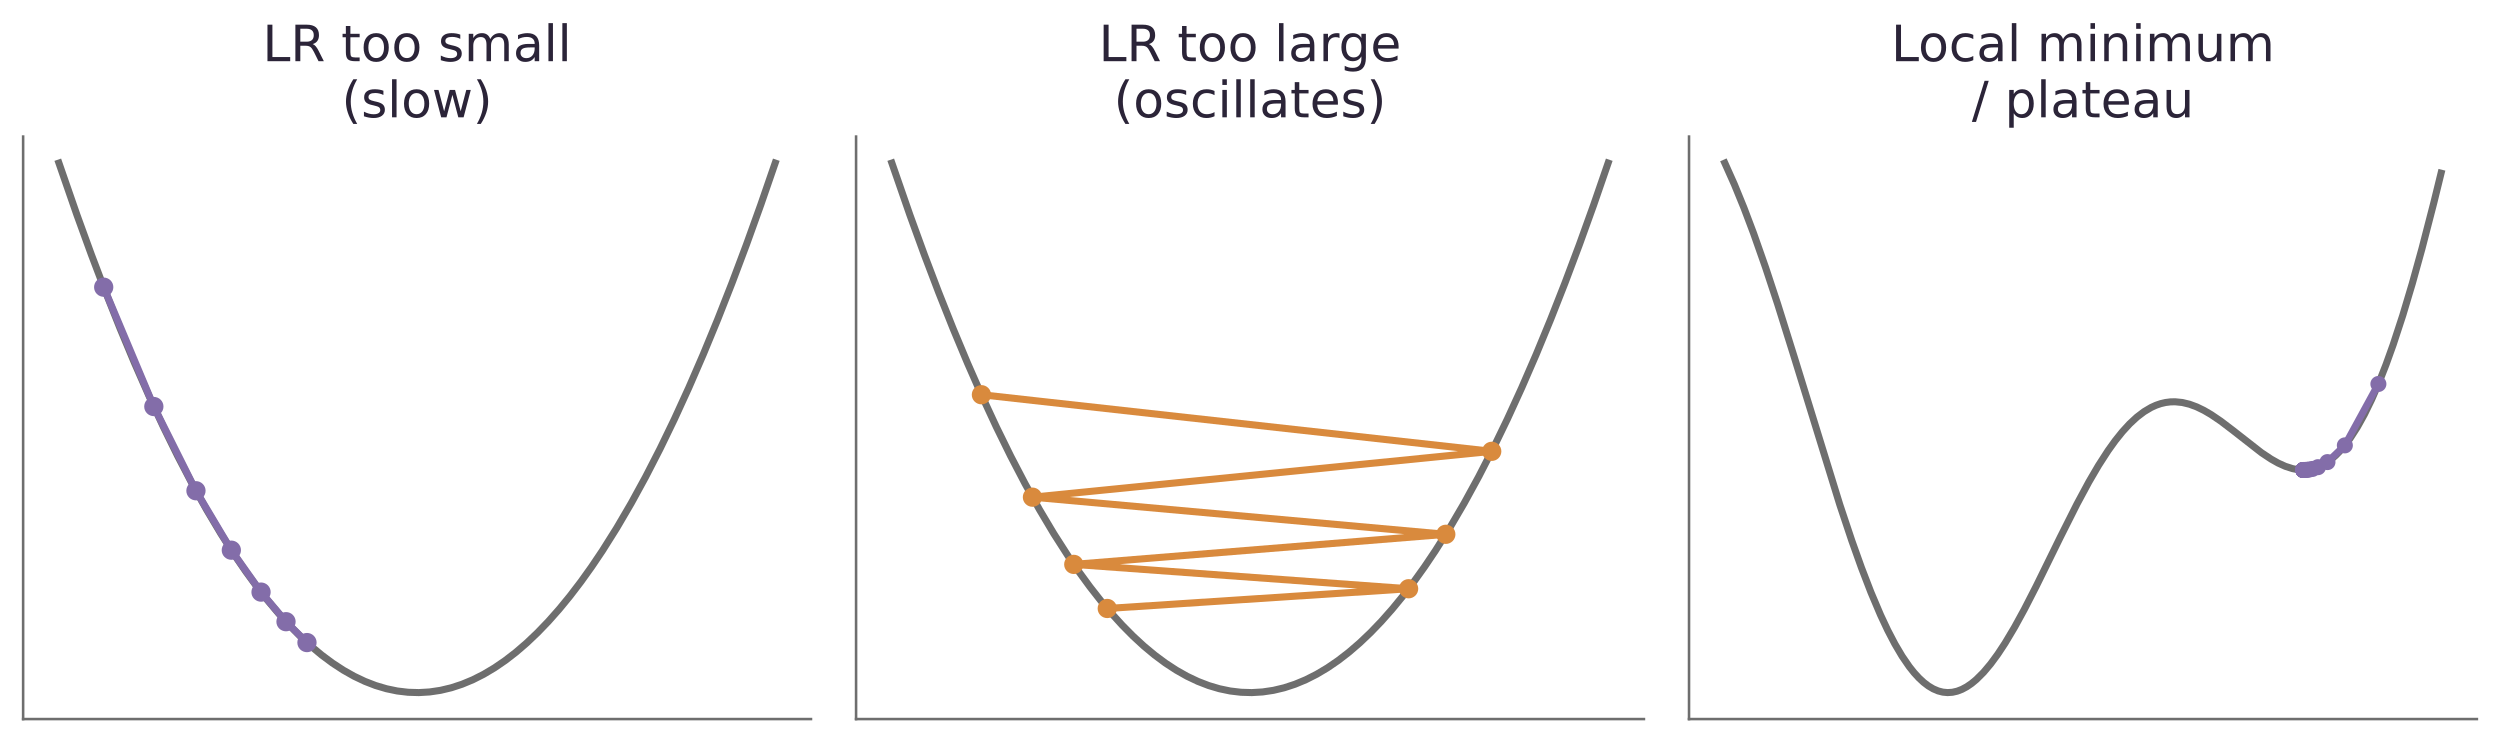
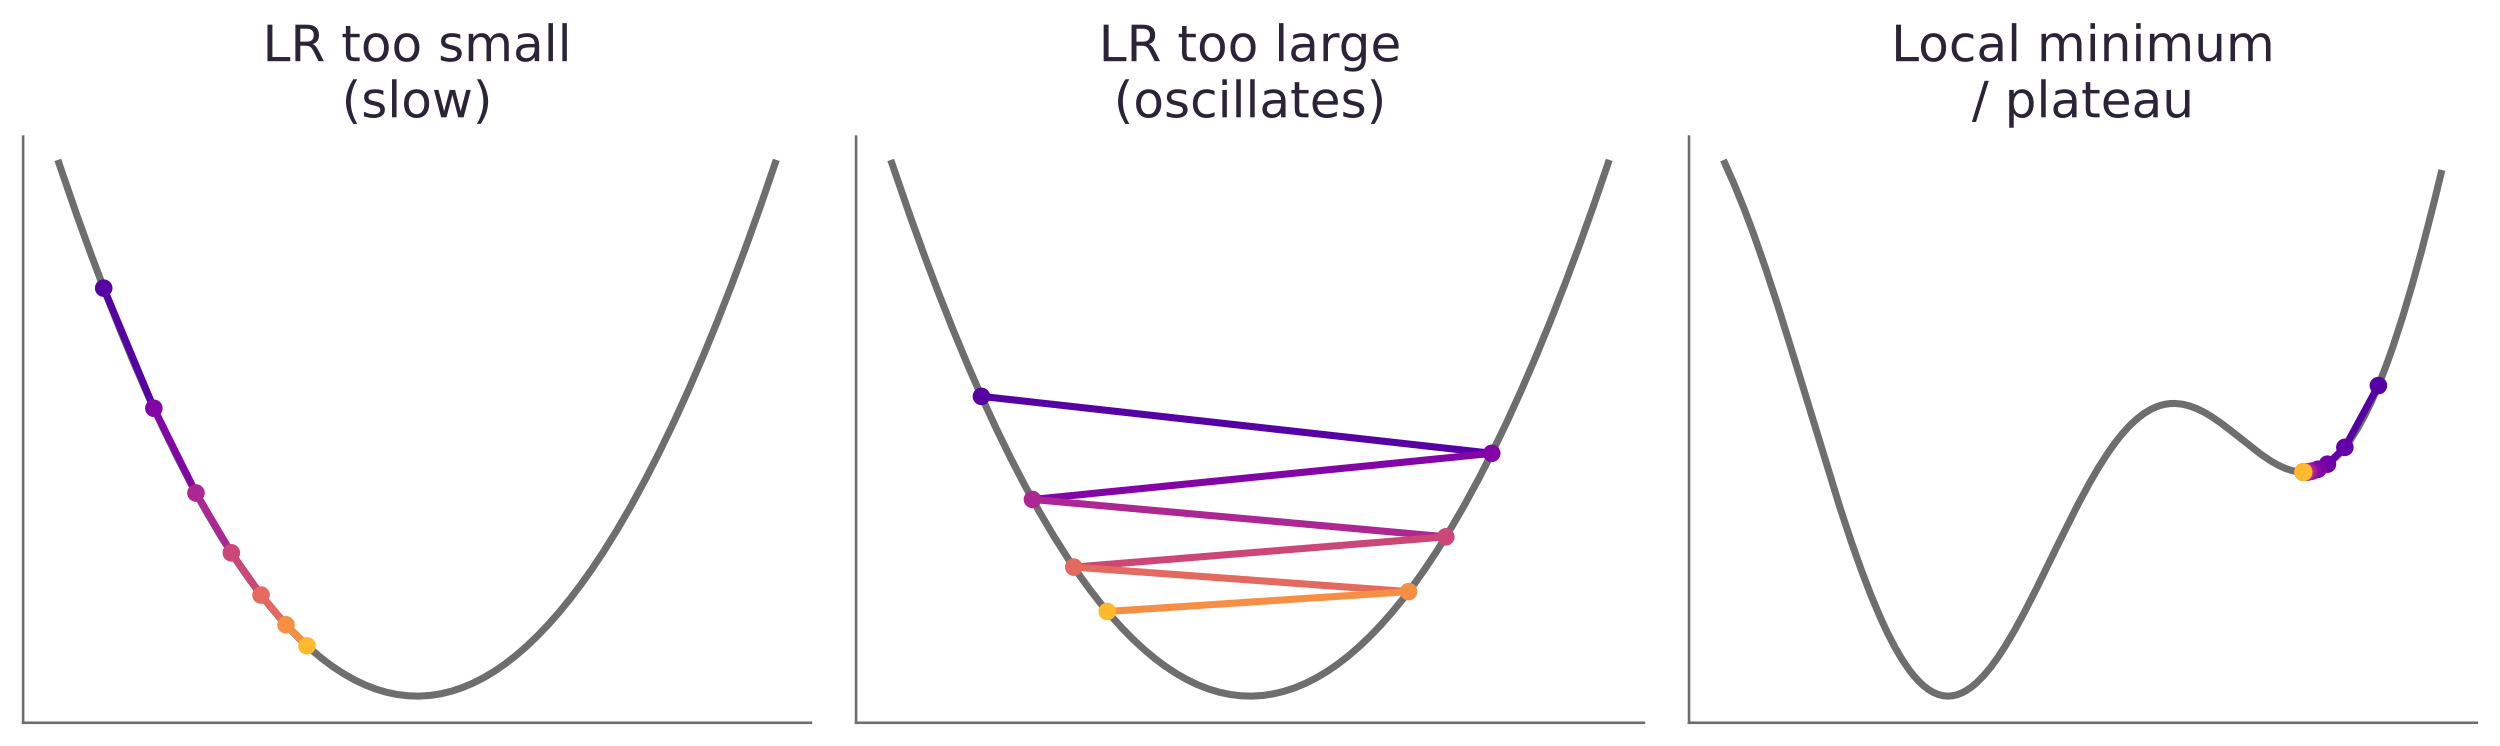
- <svg xmlns="http://www.w3.org/2000/svg" xmlns:xlink="http://www.w3.org/1999/xlink" width="778.32pt" height="231.066pt" viewBox="0 0 778.32 231.066" version="1.1">
+ <svg xmlns="http://www.w3.org/2000/svg" xmlns:xlink="http://www.w3.org/1999/xlink" width="778.32pt" height="232.218pt" viewBox="0 0 778.32 232.218" version="1.1">
  <defs>
    <style type="text/css">*{stroke-linejoin: round; stroke-linecap: butt}</style>
  </defs>
  <g id="figure_1">
    <g id="patch_1">
-       <path d="M 0 231.066  L 778.32 231.066  L 778.32 0  L 0 0  L 0 231.066  z " style="fill: none" />
+       <path d="M 0 232.218  L 778.32 232.218  L 778.32 0  L 0 0  L 0 232.218  z " style="fill: none" />
    </g>
    <g id="axes_1">
      <g id="patch_2">
-         <path d="M 7.2 223.866  L 252.48 223.866  L 252.48 42.522  L 7.2 42.522  L 7.2 223.866  z " style="fill: none" />
+         <path d="M 7.2 225.018  L 252.48 225.018  L 252.48 42.522  L 7.2 42.522  L 7.2 225.018  z " style="fill: none" />
      </g>
      <g id="matplotlib.axis_1" />
      <g id="matplotlib.axis_2" />
      <g id="line2d_1">
-         <path d="M 18.349 50.765  L 23.952 66.918  L 28.434 79.241  L 32.916 91.03  L 37.398 102.287  L 41.88 113.012  L 46.362 123.203  L 50.844 132.861  L 55.326 141.987  L 59.808 150.579  L 64.29 158.639  L 68.772 166.166  L 73.254 173.16  L 76.616 178.056  L 79.977 182.652  L 83.339 186.948  L 86.7 190.944  L 90.062 194.641  L 93.423 198.038  L 96.785 201.136  L 100.146 203.933  L 103.508 206.431  L 106.87 208.629  L 110.231 210.528  L 113.593 212.126  L 116.954 213.425  L 120.316 214.424  L 123.677 215.124  L 127.039 215.523  L 130.4 215.623  L 133.762 215.423  L 137.123 214.924  L 140.485 214.125  L 143.846 213.025  L 147.208 211.627  L 150.569 209.928  L 153.931 207.93  L 157.293 205.632  L 160.654 203.034  L 164.016 200.137  L 167.377 196.939  L 170.739 193.442  L 174.1 189.646  L 177.462 185.549  L 180.823 181.153  L 184.185 176.457  L 187.546 171.461  L 192.028 164.334  L 196.51 156.674  L 200.992 148.481  L 205.475 139.755  L 209.957 130.496  L 214.439 120.705  L 218.921 110.38  L 223.403 99.523  L 227.885 88.133  L 232.367 76.21  L 236.849 63.754  L 241.331 50.765  L 241.331 50.765  " clip-path="url(#p078e134009)" style="fill: none; stroke: #6e6e6e; stroke-width: 2.2; stroke-linecap: square" />
+         <path d="M 18.349 50.817  L 23.952 67.073  L 28.434 79.474  L 32.916 91.339  L 37.398 102.667  L 41.88 113.459  L 46.362 123.715  L 50.844 133.435  L 55.326 142.618  L 59.808 151.266  L 64.29 159.377  L 68.772 166.951  L 73.254 173.99  L 76.616 178.917  L 79.977 183.542  L 83.339 187.865  L 86.7 191.887  L 90.062 195.608  L 93.423 199.026  L 96.785 202.143  L 100.146 204.959  L 103.508 207.472  L 106.87 209.684  L 110.231 211.595  L 113.593 213.204  L 116.954 214.511  L 120.316 215.516  L 123.677 216.22  L 127.039 216.622  L 130.4 216.723  L 133.762 216.522  L 137.123 216.019  L 140.485 215.215  L 143.846 214.109  L 147.208 212.701  L 150.569 210.992  L 153.931 208.981  L 157.293 206.668  L 160.654 204.054  L 164.016 201.138  L 167.377 197.92  L 170.739 194.401  L 174.1 190.58  L 177.462 186.458  L 180.823 182.034  L 184.185 177.308  L 187.546 172.28  L 192.028 165.108  L 196.51 157.399  L 200.992 149.154  L 205.475 140.373  L 209.957 131.055  L 214.439 121.202  L 218.921 110.812  L 223.403 99.885  L 227.885 88.423  L 232.367 76.424  L 236.849 63.889  L 241.331 50.817  L 241.331 50.817  " clip-path="url(#p8eb2f75fc3)" style="fill: none; stroke: #6e6e6e; stroke-width: 2.2; stroke-linecap: square" />
      </g>
      <g id="line2d_2">
-         <path d="M 32.285 89.405  L 47.894 126.565  L 61.006 152.785  L 72.019 171.286  L 81.27 184.34  L 89.042 193.551  L 95.569 200.05  " clip-path="url(#p078e134009)" style="fill: none; stroke: #836da9; stroke-width: 2.2; stroke-linecap: square" />
+         <path d="M 32.285 89.702  L 47.894 127.099  " clip-path="url(#p8eb2f75fc3)" style="fill: none; stroke: #5601a4; stroke-width: 2.2; stroke-linecap: square" />
+       </g>
+       <g id="line2d_3">
+         <path d="M 47.894 127.099  L 61.006 153.485  " clip-path="url(#p8eb2f75fc3)" style="fill: none; stroke: #8405a7; stroke-width: 2.2; stroke-linecap: square" />
+       </g>
+       <g id="line2d_4">
+         <path d="M 61.006 153.485  L 72.019 172.104  " clip-path="url(#p8eb2f75fc3)" style="fill: none; stroke: #ac2694; stroke-width: 2.2; stroke-linecap: square" />
+       </g>
+       <g id="line2d_5">
+         <path d="M 72.019 172.104  L 81.27 185.241  " clip-path="url(#p8eb2f75fc3)" style="fill: none; stroke: #cc4778; stroke-width: 2.2; stroke-linecap: square" />
+       </g>
+       <g id="line2d_6">
+         <path d="M 81.27 185.241  L 89.042 194.51  " clip-path="url(#p8eb2f75fc3)" style="fill: none; stroke: #e4695e; stroke-width: 2.2; stroke-linecap: square" />
+       </g>
+       <g id="line2d_7">
+         <path d="M 89.042 194.51  L 95.569 201.051  " clip-path="url(#p8eb2f75fc3)" style="fill: none; stroke: #f68f44; stroke-width: 2.2; stroke-linecap: square" />
+       </g>
+       <g id="patch_3">
+         <path d="M 7.2 225.018  L 7.2 42.522  " style="fill: none; stroke: #6e6e6e; stroke-width: 0.8; stroke-linejoin: miter; stroke-linecap: square" />
+       </g>
+       <g id="patch_4">
+         <path d="M 7.2 225.018  L 252.48 225.018  " style="fill: none; stroke: #6e6e6e; stroke-width: 0.8; stroke-linejoin: miter; stroke-linecap: square" />
+       </g>
+       <g id="PathCollection_1">
        <defs>
-           <path id="mf700eda251" d="M 0 2.5  C 0.663 2.5 1.299 2.237 1.768 1.768  C 2.237 1.299 2.5 0.663 2.5 0  C 2.5 -0.663 2.237 -1.299 1.768 -1.768  C 1.299 -2.237 0.663 -2.5 0 -2.5  C -0.663 -2.5 -1.299 -2.237 -1.768 -1.768  C -2.237 -1.299 -2.5 -0.663 -2.5 0  C -2.5 0.663 -2.237 1.299 -1.768 1.768  C -1.299 2.237 -0.663 2.5 0 2.5  z " style="stroke: #836da9" />
+           <path id="C0_0_be8d537135" d="M 0 2.739  C 0.726 2.739 1.423 2.45 1.936 1.936  C 2.45 1.423 2.739 0.726 2.739 -0  C 2.739 -0.726 2.45 -1.423 1.936 -1.936  C 1.423 -2.45 0.726 -2.739 0 -2.739  C -0.726 -2.739 -1.423 -2.45 -1.936 -1.936  C -2.45 -1.423 -2.739 -0.726 -2.739 0  C -2.739 0.726 -2.45 1.423 -1.936 1.936  C -1.423 2.45 -0.726 2.739 0 2.739  z " />
        </defs>
-         <g clip-path="url(#p078e134009)">
-           <use xlink:href="#mf700eda251" x="32.285" y="89.405" style="fill: #836da9; stroke: #836da9" />
-           <use xlink:href="#mf700eda251" x="47.894" y="126.565" style="fill: #836da9; stroke: #836da9" />
-           <use xlink:href="#mf700eda251" x="61.006" y="152.785" style="fill: #836da9; stroke: #836da9" />
-           <use xlink:href="#mf700eda251" x="72.019" y="171.286" style="fill: #836da9; stroke: #836da9" />
-           <use xlink:href="#mf700eda251" x="81.27" y="184.34" style="fill: #836da9; stroke: #836da9" />
-           <use xlink:href="#mf700eda251" x="89.042" y="193.551" style="fill: #836da9; stroke: #836da9" />
-           <use xlink:href="#mf700eda251" x="95.569" y="200.05" style="fill: #836da9; stroke: #836da9" />
-         </g>
-       </g>
-       <g id="patch_3">
-         <path d="M 7.2 223.866  L 7.2 42.522  " style="fill: none; stroke: #6e6e6e; stroke-width: 0.8; stroke-linejoin: miter; stroke-linecap: square" />
-       </g>
-       <g id="patch_4">
-         <path d="M 7.2 223.866  L 252.48 223.866  " style="fill: none; stroke: #6e6e6e; stroke-width: 0.8; stroke-linejoin: miter; stroke-linecap: square" />
+         <g clip-path="url(#p8eb2f75fc3)">
+           <use xlink:href="#C0_0_be8d537135" x="32.285" y="89.702" style="fill: #5601a4" />
+         </g>
+         <g clip-path="url(#p8eb2f75fc3)">
+           <use xlink:href="#C0_0_be8d537135" x="47.894" y="127.099" style="fill: #8405a7" />
+         </g>
+         <g clip-path="url(#p8eb2f75fc3)">
+           <use xlink:href="#C0_0_be8d537135" x="61.006" y="153.485" style="fill: #ac2694" />
+         </g>
+         <g clip-path="url(#p8eb2f75fc3)">
+           <use xlink:href="#C0_0_be8d537135" x="72.019" y="172.104" style="fill: #cc4778" />
+         </g>
+         <g clip-path="url(#p8eb2f75fc3)">
+           <use xlink:href="#C0_0_be8d537135" x="81.27" y="185.241" style="fill: #e4695e" />
+         </g>
+         <g clip-path="url(#p8eb2f75fc3)">
+           <use xlink:href="#C0_0_be8d537135" x="89.042" y="194.51" style="fill: #f68f44" />
+         </g>
+         <g clip-path="url(#p8eb2f75fc3)">
+           <use xlink:href="#C0_0_be8d537135" x="95.569" y="201.051" style="fill: #feba2c" />
+         </g>
      </g>
      <g id="text_1">
        <g style="fill: #2b2438" transform="translate(81.73838 19.05356) scale(0.156 -0.156)">
          <defs>
            <path id="DejaVuSans-4c" d="M 628 4666  L 1259 4666  L 1259 531  L 3531 531  L 3531 0  L 628 0  L 628 4666  z " transform="scale(0.015625)" />
            <path id="DejaVuSans-52" d="M 2841 2188  Q 3044 2119 3236 1894  Q 3428 1669 3622 1275  L 4263 0  L 3584 0  L 2988 1197  Q 2756 1666 2539 1819  Q 2322 1972 1947 1972  L 1259 1972  L 1259 0  L 628 0  L 628 4666  L 2053 4666  Q 2853 4666 3247 4331  Q 3641 3997 3641 3322  Q 3641 2881 3436 2590  Q 3231 2300 2841 2188  z M 1259 4147  L 1259 2491  L 2053 2491  Q 2509 2491 2742 2702  Q 2975 2913 2975 3322  Q 2975 3731 2742 3939  Q 2509 4147 2053 4147  L 1259 4147  z " transform="scale(0.015625)" />
            <path id="DejaVuSans-20" transform="scale(0.015625)" />
            <path id="DejaVuSans-74" d="M 1172 4494  L 1172 3500  L 2356 3500  L 2356 3053  L 1172 3053  L 1172 1153  Q 1172 725 1289 603  Q 1406 481 1766 481  L 2356 481  L 2356 0  L 1766 0  Q 1100 0 847 248  Q 594 497 594 1153  L 594 3053  L 172 3053  L 172 3500  L 594 3500  L 594 4494  L 1172 4494  z " transform="scale(0.015625)" />
            <path id="DejaVuSans-6f" d="M 1959 3097  Q 1497 3097 1228 2736  Q 959 2375 959 1747  Q 959 1119 1226 758  Q 1494 397 1959 397  Q 2419 397 2687 759  Q 2956 1122 2956 1747  Q 2956 2369 2687 2733  Q 2419 3097 1959 3097  z M 1959 3584  Q 2709 3584 3137 3096  Q 3566 2609 3566 1747  Q 3566 888 3137 398  Q 2709 -91 1959 -91  Q 1206 -91 779 398  Q 353 888 353 1747  Q 353 2609 779 3096  Q 1206 3584 1959 3584  z " transform="scale(0.015625)" />
            <path id="DejaVuSans-73" d="M 2834 3397  L 2834 2853  Q 2591 2978 2328 3040  Q 2066 3103 1784 3103  Q 1356 3103 1142 2972  Q 928 2841 928 2578  Q 928 2378 1081 2264  Q 1234 2150 1697 2047  L 1894 2003  Q 2506 1872 2764 1633  Q 3022 1394 3022 966  Q 3022 478 2636 193  Q 2250 -91 1575 -91  Q 1294 -91 989 -36  Q 684 19 347 128  L 347 722  Q 666 556 975 473  Q 1284 391 1588 391  Q 1994 391 2212 530  Q 2431 669 2431 922  Q 2431 1156 2273 1281  Q 2116 1406 1581 1522  L 1381 1569  Q 847 1681 609 1914  Q 372 2147 372 2553  Q 372 3047 722 3315  Q 1072 3584 1716 3584  Q 2034 3584 2315 3537  Q 2597 3491 2834 3397  z " transform="scale(0.015625)" />
            <path id="DejaVuSans-6d" d="M 3328 2828  Q 3544 3216 3844 3400  Q 4144 3584 4550 3584  Q 5097 3584 5394 3201  Q 5691 2819 5691 2113  L 5691 0  L 5113 0  L 5113 2094  Q 5113 2597 4934 2840  Q 4756 3084 4391 3084  Q 3944 3084 3684 2787  Q 3425 2491 3425 1978  L 3425 0  L 2847 0  L 2847 2094  Q 2847 2600 2669 2842  Q 2491 3084 2119 3084  Q 1678 3084 1418 2786  Q 1159 2488 1159 1978  L 1159 0  L 581 0  L 581 3500  L 1159 3500  L 1159 2956  Q 1356 3278 1631 3431  Q 1906 3584 2284 3584  Q 2666 3584 2933 3390  Q 3200 3197 3328 2828  z " transform="scale(0.015625)" />
            <path id="DejaVuSans-61" d="M 2194 1759  Q 1497 1759 1228 1600  Q 959 1441 959 1056  Q 959 750 1161 570  Q 1363 391 1709 391  Q 2188 391 2477 730  Q 2766 1069 2766 1631  L 2766 1759  L 2194 1759  z M 3341 1997  L 3341 0  L 2766 0  L 2766 531  Q 2569 213 2275 61  Q 1981 -91 1556 -91  Q 1019 -91 701 211  Q 384 513 384 1019  Q 384 1609 779 1909  Q 1175 2209 1959 2209  L 2766 2209  L 2766 2266  Q 2766 2663 2505 2880  Q 2244 3097 1772 3097  Q 1472 3097 1187 3025  Q 903 2953 641 2809  L 641 3341  Q 956 3463 1253 3523  Q 1550 3584 1831 3584  Q 2591 3584 2966 3190  Q 3341 2797 3341 1997  z " transform="scale(0.015625)" />
            <path id="DejaVuSans-6c" d="M 603 4863  L 1178 4863  L 1178 0  L 603 0  L 603 4863  z " transform="scale(0.015625)" />
          </defs>
          <use xlink:href="#DejaVuSans-4c" />
          <use xlink:href="#DejaVuSans-52" transform="translate(55.71289 0)" />
          <use xlink:href="#DejaVuSans-20" transform="translate(125.1953 0)" />
          <use xlink:href="#DejaVuSans-74" transform="translate(156.9824 0)" />
          <use xlink:href="#DejaVuSans-6f" transform="translate(196.1914 0)" />
          <use xlink:href="#DejaVuSans-6f" transform="translate(257.373 0)" />
          <use xlink:href="#DejaVuSans-20" transform="translate(318.5547 0)" />
          <use xlink:href="#DejaVuSans-73" transform="translate(350.3418 0)" />
          <use xlink:href="#DejaVuSans-6d" transform="translate(402.4414 0)" />
          <use xlink:href="#DejaVuSans-61" transform="translate(499.8535 0)" />
          <use xlink:href="#DejaVuSans-6c" transform="translate(561.1328 0)" />
          <use xlink:href="#DejaVuSans-6c" transform="translate(588.916 0)" />
        </g>
        <g style="fill: #2b2438" transform="translate(106.3718 36.52215) scale(0.156 -0.156)">
          <defs>
            <path id="DejaVuSans-28" d="M 1984 4856  Q 1566 4138 1362 3434  Q 1159 2731 1159 2009  Q 1159 1288 1364 580  Q 1569 -128 1984 -844  L 1484 -844  Q 1016 -109 783 600  Q 550 1309 550 2009  Q 550 2706 781 3412  Q 1013 4119 1484 4856  L 1984 4856  z " transform="scale(0.015625)" />
            <path id="DejaVuSans-77" d="M 269 3500  L 844 3500  L 1563 769  L 2278 3500  L 2956 3500  L 3675 769  L 4391 3500  L 4966 3500  L 4050 0  L 3372 0  L 2619 2869  L 1863 0  L 1184 0  L 269 3500  z " transform="scale(0.015625)" />
            <path id="DejaVuSans-29" d="M 513 4856  L 1013 4856  Q 1481 4119 1714 3412  Q 1947 2706 1947 2009  Q 1947 1309 1714 600  Q 1481 -109 1013 -844  L 513 -844  Q 928 -128 1133 580  Q 1338 1288 1338 2009  Q 1338 2731 1133 3434  Q 928 4138 513 4856  z " transform="scale(0.015625)" />
          </defs>
          <use xlink:href="#DejaVuSans-28" />
          <use xlink:href="#DejaVuSans-73" transform="translate(39.01367 0)" />
          <use xlink:href="#DejaVuSans-6c" transform="translate(91.11328 0)" />
          <use xlink:href="#DejaVuSans-6f" transform="translate(118.8965 0)" />
          <use xlink:href="#DejaVuSans-77" transform="translate(180.0781 0)" />
          <use xlink:href="#DejaVuSans-29" transform="translate(261.8652 0)" />
        </g>
      </g>
    </g>
    <g id="axes_2">
      <g id="patch_5">
-         <path d="M 266.52 223.866  L 511.8 223.866  L 511.8 42.522  L 266.52 42.522  L 266.52 223.866  z " style="fill: none" />
+         <path d="M 266.52 225.018  L 511.8 225.018  L 511.8 42.522  L 266.52 42.522  L 266.52 225.018  z " style="fill: none" />
      </g>
      <g id="matplotlib.axis_3" />
      <g id="matplotlib.axis_4" />
-       <g id="line2d_3">
-         <path d="M 277.669 50.765  L 283.272 66.918  L 287.754 79.241  L 292.236 91.03  L 296.718 102.287  L 301.2 113.012  L 305.682 123.203  L 310.164 132.861  L 314.646 141.987  L 319.128 150.579  L 323.61 158.639  L 328.092 166.166  L 332.574 173.16  L 335.936 178.056  L 339.297 182.652  L 342.659 186.948  L 346.02 190.944  L 349.382 194.641  L 352.743 198.038  L 356.105 201.136  L 359.466 203.933  L 362.828 206.431  L 366.19 208.629  L 369.551 210.528  L 372.913 212.126  L 376.274 213.425  L 379.636 214.424  L 382.997 215.124  L 386.359 215.523  L 389.72 215.623  L 393.082 215.423  L 396.443 214.924  L 399.805 214.125  L 403.166 213.025  L 406.528 211.627  L 409.889 209.928  L 413.251 207.93  L 416.613 205.632  L 419.974 203.034  L 423.336 200.137  L 426.697 196.939  L 430.059 193.442  L 433.42 189.646  L 436.782 185.549  L 440.143 181.153  L 443.505 176.457  L 446.866 171.461  L 451.348 164.334  L 455.83 156.674  L 460.312 148.481  L 464.795 139.755  L 469.277 130.496  L 473.759 120.705  L 478.241 110.38  L 482.723 99.523  L 487.205 88.133  L 491.687 76.21  L 496.169 63.754  L 500.651 50.765  L 500.651 50.765  " clip-path="url(#p26c19da872)" style="fill: none; stroke: #6e6e6e; stroke-width: 2.2; stroke-linecap: square" />
-       </g>
-       <g id="line2d_4">
-         <path d="M 305.542 122.892  L 464.416 140.512  L 321.429 154.784  L 450.118 166.344  L 334.298 175.708  L 438.536 183.293  L 344.722 189.436  " clip-path="url(#p26c19da872)" style="fill: none; stroke: #d98a3d; stroke-width: 2.2; stroke-linecap: square" />
+       <g id="line2d_8">
+         <path d="M 277.669 50.817  L 283.272 67.073  L 287.754 79.474  L 292.236 91.339  L 296.718 102.667  L 301.2 113.459  L 305.682 123.715  L 310.164 133.435  L 314.646 142.618  L 319.128 151.266  L 323.61 159.377  L 328.092 166.951  L 332.574 173.99  L 335.936 178.917  L 339.297 183.542  L 342.659 187.865  L 346.02 191.887  L 349.382 195.608  L 352.743 199.026  L 356.105 202.143  L 359.466 204.959  L 362.828 207.472  L 366.19 209.684  L 369.551 211.595  L 372.913 213.204  L 376.274 214.511  L 379.636 215.516  L 382.997 216.22  L 386.359 216.622  L 389.72 216.723  L 393.082 216.522  L 396.443 216.019  L 399.805 215.215  L 403.166 214.109  L 406.528 212.701  L 409.889 210.992  L 413.251 208.981  L 416.613 206.668  L 419.974 204.054  L 423.336 201.138  L 426.697 197.92  L 430.059 194.401  L 433.42 190.58  L 436.782 186.458  L 440.143 182.034  L 443.505 177.308  L 446.866 172.28  L 451.348 165.108  L 455.83 157.399  L 460.312 149.154  L 464.795 140.373  L 469.277 131.055  L 473.759 121.202  L 478.241 110.812  L 482.723 99.885  L 487.205 88.423  L 491.687 76.424  L 496.169 63.889  L 500.651 50.817  L 500.651 50.817  " clip-path="url(#p78ff4d4505)" style="fill: none; stroke: #6e6e6e; stroke-width: 2.2; stroke-linecap: square" />
+       </g>
+       <g id="line2d_9">
+         <path d="M 305.542 123.403  L 464.416 141.134  " clip-path="url(#p78ff4d4505)" style="fill: none; stroke: #5601a4; stroke-width: 2.2; stroke-linecap: square" />
+       </g>
+       <g id="line2d_10">
+         <path d="M 464.416 141.134  L 321.429 155.497  " clip-path="url(#p78ff4d4505)" style="fill: none; stroke: #8405a7; stroke-width: 2.2; stroke-linecap: square" />
+       </g>
+       <g id="line2d_11">
+         <path d="M 321.429 155.497  L 450.118 167.131  " clip-path="url(#p78ff4d4505)" style="fill: none; stroke: #ac2694; stroke-width: 2.2; stroke-linecap: square" />
+       </g>
+       <g id="line2d_12">
+         <path d="M 450.118 167.131  L 334.298 176.554  " clip-path="url(#p78ff4d4505)" style="fill: none; stroke: #cc4778; stroke-width: 2.2; stroke-linecap: square" />
+       </g>
+       <g id="line2d_13">
+         <path d="M 334.298 176.554  L 438.536 184.187  " clip-path="url(#p78ff4d4505)" style="fill: none; stroke: #e4695e; stroke-width: 2.2; stroke-linecap: square" />
+       </g>
+       <g id="line2d_14">
+         <path d="M 438.536 184.187  L 344.722 190.37  " clip-path="url(#p78ff4d4505)" style="fill: none; stroke: #f68f44; stroke-width: 2.2; stroke-linecap: square" />
+       </g>
+       <g id="patch_6">
+         <path d="M 266.52 225.018  L 266.52 42.522  " style="fill: none; stroke: #6e6e6e; stroke-width: 0.8; stroke-linejoin: miter; stroke-linecap: square" />
+       </g>
+       <g id="patch_7">
+         <path d="M 266.52 225.018  L 511.8 225.018  " style="fill: none; stroke: #6e6e6e; stroke-width: 0.8; stroke-linejoin: miter; stroke-linecap: square" />
+       </g>
+       <g id="PathCollection_2">
        <defs>
-           <path id="mf143747bc4" d="M 0 2.5  C 0.663 2.5 1.299 2.237 1.768 1.768  C 2.237 1.299 2.5 0.663 2.5 0  C 2.5 -0.663 2.237 -1.299 1.768 -1.768  C 1.299 -2.237 0.663 -2.5 0 -2.5  C -0.663 -2.5 -1.299 -2.237 -1.768 -1.768  C -2.237 -1.299 -2.5 -0.663 -2.5 0  C -2.5 0.663 -2.237 1.299 -1.768 1.768  C -1.299 2.237 -0.663 2.5 0 2.5  z " style="stroke: #d98a3d" />
+           <path id="C1_0_744e83bf21" d="M 0 2.739  C 0.726 2.739 1.423 2.45 1.936 1.936  C 2.45 1.423 2.739 0.726 2.739 -0  C 2.739 -0.726 2.45 -1.423 1.936 -1.936  C 1.423 -2.45 0.726 -2.739 0 -2.739  C -0.726 -2.739 -1.423 -2.45 -1.936 -1.936  C -2.45 -1.423 -2.739 -0.726 -2.739 0  C -2.739 0.726 -2.45 1.423 -1.936 1.936  C -1.423 2.45 -0.726 2.739 0 2.739  z " />
        </defs>
-         <g clip-path="url(#p26c19da872)">
-           <use xlink:href="#mf143747bc4" x="305.542" y="122.892" style="fill: #d98a3d; stroke: #d98a3d" />
-           <use xlink:href="#mf143747bc4" x="464.416" y="140.512" style="fill: #d98a3d; stroke: #d98a3d" />
-           <use xlink:href="#mf143747bc4" x="321.429" y="154.784" style="fill: #d98a3d; stroke: #d98a3d" />
-           <use xlink:href="#mf143747bc4" x="450.118" y="166.344" style="fill: #d98a3d; stroke: #d98a3d" />
-           <use xlink:href="#mf143747bc4" x="334.298" y="175.708" style="fill: #d98a3d; stroke: #d98a3d" />
-           <use xlink:href="#mf143747bc4" x="438.536" y="183.293" style="fill: #d98a3d; stroke: #d98a3d" />
-           <use xlink:href="#mf143747bc4" x="344.722" y="189.436" style="fill: #d98a3d; stroke: #d98a3d" />
-         </g>
-       </g>
-       <g id="patch_6">
-         <path d="M 266.52 223.866  L 266.52 42.522  " style="fill: none; stroke: #6e6e6e; stroke-width: 0.8; stroke-linejoin: miter; stroke-linecap: square" />
-       </g>
-       <g id="patch_7">
-         <path d="M 266.52 223.866  L 511.8 223.866  " style="fill: none; stroke: #6e6e6e; stroke-width: 0.8; stroke-linejoin: miter; stroke-linecap: square" />
+         <g clip-path="url(#p78ff4d4505)">
+           <use xlink:href="#C1_0_744e83bf21" x="305.542" y="123.403" style="fill: #5601a4" />
+         </g>
+         <g clip-path="url(#p78ff4d4505)">
+           <use xlink:href="#C1_0_744e83bf21" x="464.416" y="141.134" style="fill: #8405a7" />
+         </g>
+         <g clip-path="url(#p78ff4d4505)">
+           <use xlink:href="#C1_0_744e83bf21" x="321.429" y="155.497" style="fill: #ac2694" />
+         </g>
+         <g clip-path="url(#p78ff4d4505)">
+           <use xlink:href="#C1_0_744e83bf21" x="450.118" y="167.131" style="fill: #cc4778" />
+         </g>
+         <g clip-path="url(#p78ff4d4505)">
+           <use xlink:href="#C1_0_744e83bf21" x="334.298" y="176.554" style="fill: #e4695e" />
+         </g>
+         <g clip-path="url(#p78ff4d4505)">
+           <use xlink:href="#C1_0_744e83bf21" x="438.536" y="184.187" style="fill: #f68f44" />
+         </g>
+         <g clip-path="url(#p78ff4d4505)">
+           <use xlink:href="#C1_0_744e83bf21" x="344.722" y="190.37" style="fill: #feba2c" />
+         </g>
      </g>
      <g id="text_2">
        <g style="fill: #2b2438" transform="translate(342.0651 19.05356) scale(0.156 -0.156)">
          <defs>
            <path id="DejaVuSans-72" d="M 2631 2963  Q 2534 3019 2420 3045  Q 2306 3072 2169 3072  Q 1681 3072 1420 2755  Q 1159 2438 1159 1844  L 1159 0  L 581 0  L 581 3500  L 1159 3500  L 1159 2956  Q 1341 3275 1631 3429  Q 1922 3584 2338 3584  Q 2397 3584 2469 3576  Q 2541 3569 2628 3553  L 2631 2963  z " transform="scale(0.015625)" />
            <path id="DejaVuSans-67" d="M 2906 1791  Q 2906 2416 2648 2759  Q 2391 3103 1925 3103  Q 1463 3103 1205 2759  Q 947 2416 947 1791  Q 947 1169 1205 825  Q 1463 481 1925 481  Q 2391 481 2648 825  Q 2906 1169 2906 1791  z M 3481 434  Q 3481 -459 3084 -895  Q 2688 -1331 1869 -1331  Q 1566 -1331 1297 -1286  Q 1028 -1241 775 -1147  L 775 -588  Q 1028 -725 1275 -790  Q 1522 -856 1778 -856  Q 2344 -856 2625 -561  Q 2906 -266 2906 331  L 2906 616  Q 2728 306 2450 153  Q 2172 0 1784 0  Q 1141 0 747 490  Q 353 981 353 1791  Q 353 2603 747 3093  Q 1141 3584 1784 3584  Q 2172 3584 2450 3431  Q 2728 3278 2906 2969  L 2906 3500  L 3481 3500  L 3481 434  z " transform="scale(0.015625)" />
            <path id="DejaVuSans-65" d="M 3597 1894  L 3597 1613  L 953 1613  Q 991 1019 1311 708  Q 1631 397 2203 397  Q 2534 397 2845 478  Q 3156 559 3463 722  L 3463 178  Q 3153 47 2828 -22  Q 2503 -91 2169 -91  Q 1331 -91 842 396  Q 353 884 353 1716  Q 353 2575 817 3079  Q 1281 3584 2069 3584  Q 2775 3584 3186 3129  Q 3597 2675 3597 1894  z M 3022 2063  Q 3016 2534 2758 2815  Q 2500 3097 2075 3097  Q 1594 3097 1305 2825  Q 1016 2553 972 2059  L 3022 2063  z " transform="scale(0.015625)" />
          </defs>
          <use xlink:href="#DejaVuSans-4c" />
          <use xlink:href="#DejaVuSans-52" transform="translate(55.71289 0)" />
          <use xlink:href="#DejaVuSans-20" transform="translate(125.1953 0)" />
          <use xlink:href="#DejaVuSans-74" transform="translate(156.9824 0)" />
          <use xlink:href="#DejaVuSans-6f" transform="translate(196.1914 0)" />
          <use xlink:href="#DejaVuSans-6f" transform="translate(257.373 0)" />
          <use xlink:href="#DejaVuSans-20" transform="translate(318.5547 0)" />
          <use xlink:href="#DejaVuSans-6c" transform="translate(350.3418 0)" />
          <use xlink:href="#DejaVuSans-61" transform="translate(378.125 0)" />
          <use xlink:href="#DejaVuSans-72" transform="translate(439.4043 0)" />
          <use xlink:href="#DejaVuSans-67" transform="translate(478.7676 0)" />
          <use xlink:href="#DejaVuSans-65" transform="translate(542.2441 0)" />
        </g>
        <g style="fill: #2b2438" transform="translate(346.7475 36.52215) scale(0.156 -0.156)">
          <defs>
            <path id="DejaVuSans-63" d="M 3122 3366  L 3122 2828  Q 2878 2963 2633 3030  Q 2388 3097 2138 3097  Q 1578 3097 1268 2742  Q 959 2388 959 1747  Q 959 1106 1268 751  Q 1578 397 2138 397  Q 2388 397 2633 464  Q 2878 531 3122 666  L 3122 134  Q 2881 22 2623 -34  Q 2366 -91 2075 -91  Q 1284 -91 818 406  Q 353 903 353 1747  Q 353 2603 823 3093  Q 1294 3584 2113 3584  Q 2378 3584 2631 3529  Q 2884 3475 3122 3366  z " transform="scale(0.015625)" />
            <path id="DejaVuSans-69" d="M 603 3500  L 1178 3500  L 1178 0  L 603 0  L 603 3500  z M 603 4863  L 1178 4863  L 1178 4134  L 603 4134  L 603 4863  z " transform="scale(0.015625)" />
          </defs>
          <use xlink:href="#DejaVuSans-28" />
          <use xlink:href="#DejaVuSans-6f" transform="translate(39.01367 0)" />
          <use xlink:href="#DejaVuSans-73" transform="translate(100.1953 0)" />
          <use xlink:href="#DejaVuSans-63" transform="translate(152.2949 0)" />
          <use xlink:href="#DejaVuSans-69" transform="translate(207.2754 0)" />
          <use xlink:href="#DejaVuSans-6c" transform="translate(235.0586 0)" />
          <use xlink:href="#DejaVuSans-6c" transform="translate(262.8418 0)" />
          <use xlink:href="#DejaVuSans-61" transform="translate(290.625 0)" />
          <use xlink:href="#DejaVuSans-74" transform="translate(351.9043 0)" />
          <use xlink:href="#DejaVuSans-65" transform="translate(391.1133 0)" />
          <use xlink:href="#DejaVuSans-73" transform="translate(452.6367 0)" />
          <use xlink:href="#DejaVuSans-29" transform="translate(504.7363 0)" />
        </g>
      </g>
    </g>
    <g id="axes_3">
      <g id="patch_8">
-         <path d="M 525.84 223.866  L 771.12 223.866  L 771.12 42.522  L 525.84 42.522  L 525.84 223.866  z " style="fill: none" />
+         <path d="M 525.84 225.018  L 771.12 225.018  L 771.12 42.522  L 525.84 42.522  L 525.84 225.018  z " style="fill: none" />
      </g>
      <g id="matplotlib.axis_5" />
      <g id="matplotlib.axis_6" />
-       <g id="line2d_5">
-         <path d="M 536.989 50.765  L 539.972 57.441  L 542.955 64.748  L 545.938 72.643  L 549.667 83.253  L 553.396 94.553  L 558.616 111.21  L 572.786 157.145  L 576.514 168.311  L 579.497 176.673  L 582.48 184.419  L 585.463 191.455  L 587.701 196.217  L 589.938 200.503  L 592.175 204.288  L 594.413 207.548  L 595.904 209.423  L 597.396 211.054  L 598.887 212.437  L 600.379 213.572  L 601.87 214.458  L 603.362 215.094  L 604.853 215.481  L 606.345 215.623  L 607.836 215.522  L 609.328 215.183  L 610.819 214.609  L 612.311 213.809  L 613.802 212.787  L 615.294 211.553  L 617.531 209.322  L 619.768 206.664  L 622.006 203.615  L 624.243 200.216  L 627.226 195.209  L 630.209 189.759  L 633.938 182.494  L 641.395 167.307  L 646.616 156.93  L 650.344 150.01  L 653.327 144.91  L 656.31 140.286  L 658.548 137.171  L 660.785 134.385  L 663.022 131.947  L 665.26 129.872  L 667.497 128.169  L 669.734 126.842  L 671.226 126.166  L 672.717 125.655  L 674.209 125.307  L 675.7 125.119  L 677.192 125.085  L 679.429 125.312  L 681.666 125.853  L 683.904 126.68  L 686.141 127.765  L 688.378 129.071  L 691.361 131.091  L 695.09 133.926  L 704.039 140.919  L 707.022 142.908  L 709.259 144.17  L 711.497 145.181  L 713.734 145.896  L 715.225 146.188  L 716.717 146.317  L 718.208 146.272  L 719.7 146.042  L 721.191 145.617  L 722.683 144.988  L 724.174 144.146  L 725.666 143.083  L 727.158 141.793  L 728.649 140.268  L 730.141 138.505  L 731.632 136.499  L 733.869 133.028  L 736.107 128.996  L 738.344 124.404  L 740.581 119.254  L 742.818 113.556  L 745.056 107.322  L 748.039 98.212  L 751.022 88.241  L 754.005 77.479  L 757.734 63.041  L 759.971 53.923  L 759.971 53.923  " clip-path="url(#pbcf7ee28d4)" style="fill: none; stroke: #6e6e6e; stroke-width: 2.2; stroke-linecap: square" />
-       </g>
-       <g id="line2d_6">
-         <path d="M 740.46 119.547  L 730.018 138.659  L 724.604 143.863  L 721.653 145.445  L 719.938 145.988  L 718.898 146.189  L 718.248 146.268  L 717.836 146.3  L 717.57 146.313  L 717.399 146.319  L 717.287 146.321  L 717.215 146.322  L 717.167 146.322  L 717.136 146.322  L 717.115 146.322  L 717.102 146.322  L 717.093 146.322  L 717.088 146.322  L 717.084 146.322  L 717.081 146.322  L 717.08 146.322  " clip-path="url(#pbcf7ee28d4)" style="fill: none; stroke: #836da9; stroke-width: 2.2; stroke-linecap: square" />
+       <g id="line2d_15">
+         <path d="M 536.989 50.817  L 539.972 57.536  L 542.955 64.889  L 545.938 72.834  L 549.667 83.511  L 553.396 94.884  L 558.616 111.646  L 572.786 157.873  L 576.514 169.11  L 579.497 177.525  L 582.48 185.321  L 585.463 192.402  L 587.701 197.194  L 589.938 201.507  L 592.175 205.315  L 594.413 208.597  L 595.904 210.483  L 597.396 212.124  L 598.887 213.517  L 600.379 214.659  L 601.87 215.55  L 603.362 216.19  L 604.853 216.58  L 606.345 216.723  L 607.836 216.621  L 609.328 216.279  L 610.819 215.703  L 612.311 214.897  L 613.802 213.869  L 615.294 212.627  L 617.531 210.381  L 619.768 207.707  L 622.006 204.639  L 624.243 201.217  L 627.226 196.179  L 630.209 190.695  L 633.938 183.383  L 641.395 168.1  L 646.616 157.656  L 650.344 150.693  L 653.327 145.56  L 656.31 140.907  L 658.548 137.772  L 660.785 134.968  L 663.022 132.515  L 665.26 130.427  L 667.497 128.713  L 669.734 127.378  L 671.226 126.698  L 672.717 126.184  L 674.209 125.833  L 675.7 125.643  L 677.192 125.609  L 679.429 125.838  L 681.666 126.382  L 683.904 127.215  L 686.141 128.306  L 688.378 129.621  L 691.361 131.654  L 695.09 134.507  L 704.039 141.544  L 707.022 143.546  L 709.259 144.815  L 711.497 145.833  L 713.734 146.553  L 715.225 146.846  L 716.717 146.976  L 718.208 146.931  L 719.7 146.7  L 721.191 146.272  L 722.683 145.639  L 724.174 144.792  L 725.666 143.722  L 727.158 142.423  L 728.649 140.889  L 730.141 139.115  L 731.632 137.096  L 733.869 133.603  L 736.107 129.546  L 738.344 124.924  L 740.581 119.742  L 742.818 114.007  L 745.056 107.734  L 748.039 98.566  L 751.022 88.531  L 754.005 77.701  L 757.734 63.171  L 759.971 53.995  L 759.971 53.995  " clip-path="url(#pcab5c02019)" style="fill: none; stroke: #6e6e6e; stroke-width: 2.2; stroke-linecap: square" />
+       </g>
+       <g id="line2d_16">
+         <path d="M 740.46 120.037  L 730.018 139.27  " clip-path="url(#pcab5c02019)" style="fill: none; stroke: #5601a4; stroke-width: 2.2; stroke-linecap: square" />
+       </g>
+       <g id="line2d_17">
+         <path d="M 730.018 139.27  L 724.604 144.507  " clip-path="url(#pcab5c02019)" style="fill: none; stroke: #6400a7; stroke-width: 2.2; stroke-linecap: square" />
+       </g>
+       <g id="line2d_18">
+         <path d="M 724.604 144.507  L 721.653 146.099  " clip-path="url(#pcab5c02019)" style="fill: none; stroke: #7201a8; stroke-width: 2.2; stroke-linecap: square" />
+       </g>
+       <g id="line2d_19">
+         <path d="M 721.653 146.099  L 719.938 146.645  " clip-path="url(#pcab5c02019)" style="fill: none; stroke: #8004a8; stroke-width: 2.2; stroke-linecap: square" />
+       </g>
+       <g id="line2d_20">
+         <path d="M 719.938 146.645  L 718.898 146.848  " clip-path="url(#pcab5c02019)" style="fill: none; stroke: #8d0ba5; stroke-width: 2.2; stroke-linecap: square" />
+       </g>
+       <g id="line2d_21">
+         <path d="M 718.898 146.848  L 718.248 146.927  " clip-path="url(#pcab5c02019)" style="fill: none; stroke: #99159f; stroke-width: 2.2; stroke-linecap: square" />
+       </g>
+       <g id="line2d_22">
+         <path d="M 718.248 146.927  L 717.836 146.959  " clip-path="url(#pcab5c02019)" style="fill: none; stroke: #a51f99; stroke-width: 2.2; stroke-linecap: square" />
+       </g>
+       <g id="line2d_23">
+         <path d="M 717.836 146.959  L 717.57 146.972  " clip-path="url(#pcab5c02019)" style="fill: none; stroke: #b02991; stroke-width: 2.2; stroke-linecap: square" />
+       </g>
+       <g id="line2d_24">
+         <path d="M 717.57 146.972  L 717.399 146.978  " clip-path="url(#pcab5c02019)" style="fill: none; stroke: #ba3388; stroke-width: 2.2; stroke-linecap: square" />
+       </g>
+       <g id="line2d_25">
+         <path d="M 717.399 146.978  L 717.287 146.98  " clip-path="url(#pcab5c02019)" style="fill: none; stroke: #c33d80; stroke-width: 2.2; stroke-linecap: square" />
+       </g>
+       <g id="line2d_26">
+         <path d="M 717.287 146.98  L 717.215 146.981  " clip-path="url(#pcab5c02019)" style="fill: none; stroke: #cc4778; stroke-width: 2.2; stroke-linecap: square" />
+       </g>
+       <g id="line2d_27">
+         <path d="M 717.215 146.981  L 717.167 146.982  " clip-path="url(#pcab5c02019)" style="fill: none; stroke: #d35171; stroke-width: 2.2; stroke-linecap: square" />
+       </g>
+       <g id="line2d_28">
+         <path d="M 717.167 146.982  L 717.136 146.982  " clip-path="url(#pcab5c02019)" style="fill: none; stroke: #da5b69; stroke-width: 2.2; stroke-linecap: square" />
+       </g>
+       <g id="line2d_29">
+         <path d="M 717.136 146.982  L 717.115 146.982  " clip-path="url(#pcab5c02019)" style="fill: none; stroke: #e26561; stroke-width: 2.2; stroke-linecap: square" />
+       </g>
+       <g id="line2d_30">
+         <path d="M 717.115 146.982  L 717.102 146.982  " clip-path="url(#pcab5c02019)" style="fill: none; stroke: #e87059; stroke-width: 2.2; stroke-linecap: square" />
+       </g>
+       <g id="line2d_31">
+         <path d="M 717.102 146.982  L 717.093 146.982  " clip-path="url(#pcab5c02019)" style="fill: none; stroke: #ee7b51; stroke-width: 2.2; stroke-linecap: square" />
+       </g>
+       <g id="line2d_32">
+         <path d="M 717.093 146.982  L 717.088 146.982  " clip-path="url(#pcab5c02019)" style="fill: none; stroke: #f3874a; stroke-width: 2.2; stroke-linecap: square" />
+       </g>
+       <g id="line2d_33">
+         <path d="M 717.088 146.982  L 717.084 146.982  " clip-path="url(#pcab5c02019)" style="fill: none; stroke: #f79342; stroke-width: 2.2; stroke-linecap: square" />
+       </g>
+       <g id="line2d_34">
+         <path d="M 717.084 146.982  L 717.081 146.982  " clip-path="url(#pcab5c02019)" style="fill: none; stroke: #fb9f3a; stroke-width: 2.2; stroke-linecap: square" />
+       </g>
+       <g id="line2d_35">
+         <path d="M 717.081 146.982  L 717.08 146.982  " clip-path="url(#pcab5c02019)" style="fill: none; stroke: #fdac33; stroke-width: 2.2; stroke-linecap: square" />
+       </g>
+       <g id="patch_9">
+         <path d="M 525.84 225.018  L 525.84 42.522  " style="fill: none; stroke: #6e6e6e; stroke-width: 0.8; stroke-linejoin: miter; stroke-linecap: square" />
+       </g>
+       <g id="patch_10">
+         <path d="M 525.84 225.018  L 771.12 225.018  " style="fill: none; stroke: #6e6e6e; stroke-width: 0.8; stroke-linejoin: miter; stroke-linecap: square" />
+       </g>
+       <g id="PathCollection_3">
        <defs>
-           <path id="mcea0c03563" d="M 0 2  C 0.53 2 1.039 1.789 1.414 1.414  C 1.789 1.039 2 0.53 2 0  C 2 -0.53 1.789 -1.039 1.414 -1.414  C 1.039 -1.789 0.53 -2 0 -2  C -0.53 -2 -1.039 -1.789 -1.414 -1.414  C -1.789 -1.039 -2 -0.53 -2 0  C -2 0.53 -1.789 1.039 -1.414 1.414  C -1.039 1.789 -0.53 2 0 2  z " style="stroke: #836da9" />
+           <path id="C2_0_e534716659" d="M 0 2.739  C 0.726 2.739 1.423 2.45 1.936 1.936  C 2.45 1.423 2.739 0.726 2.739 -0  C 2.739 -0.726 2.45 -1.423 1.936 -1.936  C 1.423 -2.45 0.726 -2.739 0 -2.739  C -0.726 -2.739 -1.423 -2.45 -1.936 -1.936  C -2.45 -1.423 -2.739 -0.726 -2.739 0  C -2.739 0.726 -2.45 1.423 -1.936 1.936  C -1.423 2.45 -0.726 2.739 0 2.739  z " />
        </defs>
-         <g clip-path="url(#pbcf7ee28d4)">
-           <use xlink:href="#mcea0c03563" x="740.46" y="119.547" style="fill: #836da9; stroke: #836da9" />
-           <use xlink:href="#mcea0c03563" x="730.018" y="138.659" style="fill: #836da9; stroke: #836da9" />
-           <use xlink:href="#mcea0c03563" x="724.604" y="143.863" style="fill: #836da9; stroke: #836da9" />
-           <use xlink:href="#mcea0c03563" x="721.653" y="145.445" style="fill: #836da9; stroke: #836da9" />
-           <use xlink:href="#mcea0c03563" x="719.938" y="145.988" style="fill: #836da9; stroke: #836da9" />
-           <use xlink:href="#mcea0c03563" x="718.898" y="146.189" style="fill: #836da9; stroke: #836da9" />
-           <use xlink:href="#mcea0c03563" x="718.248" y="146.268" style="fill: #836da9; stroke: #836da9" />
-           <use xlink:href="#mcea0c03563" x="717.836" y="146.3" style="fill: #836da9; stroke: #836da9" />
-           <use xlink:href="#mcea0c03563" x="717.57" y="146.313" style="fill: #836da9; stroke: #836da9" />
-           <use xlink:href="#mcea0c03563" x="717.399" y="146.319" style="fill: #836da9; stroke: #836da9" />
-           <use xlink:href="#mcea0c03563" x="717.287" y="146.321" style="fill: #836da9; stroke: #836da9" />
-           <use xlink:href="#mcea0c03563" x="717.215" y="146.322" style="fill: #836da9; stroke: #836da9" />
-           <use xlink:href="#mcea0c03563" x="717.167" y="146.322" style="fill: #836da9; stroke: #836da9" />
-           <use xlink:href="#mcea0c03563" x="717.136" y="146.322" style="fill: #836da9; stroke: #836da9" />
-           <use xlink:href="#mcea0c03563" x="717.115" y="146.322" style="fill: #836da9; stroke: #836da9" />
-           <use xlink:href="#mcea0c03563" x="717.102" y="146.322" style="fill: #836da9; stroke: #836da9" />
-           <use xlink:href="#mcea0c03563" x="717.093" y="146.322" style="fill: #836da9; stroke: #836da9" />
-           <use xlink:href="#mcea0c03563" x="717.088" y="146.322" style="fill: #836da9; stroke: #836da9" />
-           <use xlink:href="#mcea0c03563" x="717.084" y="146.322" style="fill: #836da9; stroke: #836da9" />
-           <use xlink:href="#mcea0c03563" x="717.081" y="146.322" style="fill: #836da9; stroke: #836da9" />
-           <use xlink:href="#mcea0c03563" x="717.08" y="146.322" style="fill: #836da9; stroke: #836da9" />
-         </g>
-       </g>
-       <g id="patch_9">
-         <path d="M 525.84 223.866  L 525.84 42.522  " style="fill: none; stroke: #6e6e6e; stroke-width: 0.8; stroke-linejoin: miter; stroke-linecap: square" />
-       </g>
-       <g id="patch_10">
-         <path d="M 525.84 223.866  L 771.12 223.866  " style="fill: none; stroke: #6e6e6e; stroke-width: 0.8; stroke-linejoin: miter; stroke-linecap: square" />
+         <g clip-path="url(#pcab5c02019)">
+           <use xlink:href="#C2_0_e534716659" x="740.46" y="120.037" style="fill: #5601a4" />
+         </g>
+         <g clip-path="url(#pcab5c02019)">
+           <use xlink:href="#C2_0_e534716659" x="730.018" y="139.27" style="fill: #6400a7" />
+         </g>
+         <g clip-path="url(#pcab5c02019)">
+           <use xlink:href="#C2_0_e534716659" x="724.604" y="144.507" style="fill: #7201a8" />
+         </g>
+         <g clip-path="url(#pcab5c02019)">
+           <use xlink:href="#C2_0_e534716659" x="721.653" y="146.099" style="fill: #8004a8" />
+         </g>
+         <g clip-path="url(#pcab5c02019)">
+           <use xlink:href="#C2_0_e534716659" x="719.938" y="146.645" style="fill: #8d0ba5" />
+         </g>
+         <g clip-path="url(#pcab5c02019)">
+           <use xlink:href="#C2_0_e534716659" x="718.898" y="146.848" style="fill: #99159f" />
+         </g>
+         <g clip-path="url(#pcab5c02019)">
+           <use xlink:href="#C2_0_e534716659" x="718.248" y="146.927" style="fill: #a51f99" />
+         </g>
+         <g clip-path="url(#pcab5c02019)">
+           <use xlink:href="#C2_0_e534716659" x="717.836" y="146.959" style="fill: #b02991" />
+         </g>
+         <g clip-path="url(#pcab5c02019)">
+           <use xlink:href="#C2_0_e534716659" x="717.57" y="146.972" style="fill: #ba3388" />
+         </g>
+         <g clip-path="url(#pcab5c02019)">
+           <use xlink:href="#C2_0_e534716659" x="717.399" y="146.978" style="fill: #c33d80" />
+         </g>
+         <g clip-path="url(#pcab5c02019)">
+           <use xlink:href="#C2_0_e534716659" x="717.287" y="146.98" style="fill: #cc4778" />
+         </g>
+         <g clip-path="url(#pcab5c02019)">
+           <use xlink:href="#C2_0_e534716659" x="717.215" y="146.981" style="fill: #d35171" />
+         </g>
+         <g clip-path="url(#pcab5c02019)">
+           <use xlink:href="#C2_0_e534716659" x="717.167" y="146.982" style="fill: #da5b69" />
+         </g>
+         <g clip-path="url(#pcab5c02019)">
+           <use xlink:href="#C2_0_e534716659" x="717.136" y="146.982" style="fill: #e26561" />
+         </g>
+         <g clip-path="url(#pcab5c02019)">
+           <use xlink:href="#C2_0_e534716659" x="717.115" y="146.982" style="fill: #e87059" />
+         </g>
+         <g clip-path="url(#pcab5c02019)">
+           <use xlink:href="#C2_0_e534716659" x="717.102" y="146.982" style="fill: #ee7b51" />
+         </g>
+         <g clip-path="url(#pcab5c02019)">
+           <use xlink:href="#C2_0_e534716659" x="717.093" y="146.982" style="fill: #f3874a" />
+         </g>
+         <g clip-path="url(#pcab5c02019)">
+           <use xlink:href="#C2_0_e534716659" x="717.088" y="146.982" style="fill: #f79342" />
+         </g>
+         <g clip-path="url(#pcab5c02019)">
+           <use xlink:href="#C2_0_e534716659" x="717.084" y="146.982" style="fill: #fb9f3a" />
+         </g>
+         <g clip-path="url(#pcab5c02019)">
+           <use xlink:href="#C2_0_e534716659" x="717.081" y="146.982" style="fill: #fdac33" />
+         </g>
+         <g clip-path="url(#pcab5c02019)">
+           <use xlink:href="#C2_0_e534716659" x="717.08" y="146.982" style="fill: #feba2c" />
+         </g>
      </g>
      <g id="text_3">
        <g style="fill: #2b2438" transform="translate(588.7698 19.05356) scale(0.156 -0.156)">
          <defs>
            <path id="DejaVuSans-6e" d="M 3513 2113  L 3513 0  L 2938 0  L 2938 2094  Q 2938 2591 2744 2837  Q 2550 3084 2163 3084  Q 1697 3084 1428 2787  Q 1159 2491 1159 1978  L 1159 0  L 581 0  L 581 3500  L 1159 3500  L 1159 2956  Q 1366 3272 1645 3428  Q 1925 3584 2291 3584  Q 2894 3584 3203 3211  Q 3513 2838 3513 2113  z " transform="scale(0.015625)" />
            <path id="DejaVuSans-75" d="M 544 1381  L 544 3500  L 1119 3500  L 1119 1403  Q 1119 906 1312 657  Q 1506 409 1894 409  Q 2359 409 2629 706  Q 2900 1003 2900 1516  L 2900 3500  L 3475 3500  L 3475 0  L 2900 0  L 2900 538  Q 2691 219 2414 64  Q 2138 -91 1772 -91  Q 1169 -91 856 284  Q 544 659 544 1381  z M 1991 3584  L 1991 3584  z " transform="scale(0.015625)" />
          </defs>
          <use xlink:href="#DejaVuSans-4c" />
          <use xlink:href="#DejaVuSans-6f" transform="translate(53.96289 0)" />
          <use xlink:href="#DejaVuSans-63" transform="translate(115.1445 0)" />
          <use xlink:href="#DejaVuSans-61" transform="translate(170.125 0)" />
          <use xlink:href="#DejaVuSans-6c" transform="translate(231.4043 0)" />
          <use xlink:href="#DejaVuSans-20" transform="translate(259.1875 0)" />
          <use xlink:href="#DejaVuSans-6d" transform="translate(290.9746 0)" />
          <use xlink:href="#DejaVuSans-69" transform="translate(388.3867 0)" />
          <use xlink:href="#DejaVuSans-6e" transform="translate(416.1699 0)" />
          <use xlink:href="#DejaVuSans-69" transform="translate(479.5488 0)" />
          <use xlink:href="#DejaVuSans-6d" transform="translate(507.332 0)" />
          <use xlink:href="#DejaVuSans-75" transform="translate(604.7441 0)" />
          <use xlink:href="#DejaVuSans-6d" transform="translate(668.123 0)" />
        </g>
        <g style="fill: #2b2438" transform="translate(613.8943 36.52215) scale(0.156 -0.156)">
          <defs>
            <path id="DejaVuSans-2f" d="M 1625 4666  L 2156 4666  L 531 -594  L 0 -594  L 1625 4666  z " transform="scale(0.015625)" />
            <path id="DejaVuSans-70" d="M 1159 525  L 1159 -1331  L 581 -1331  L 581 3500  L 1159 3500  L 1159 2969  Q 1341 3281 1617 3432  Q 1894 3584 2278 3584  Q 2916 3584 3314 3078  Q 3713 2572 3713 1747  Q 3713 922 3314 415  Q 2916 -91 2278 -91  Q 1894 -91 1617 61  Q 1341 213 1159 525  z M 3116 1747  Q 3116 2381 2855 2742  Q 2594 3103 2138 3103  Q 1681 3103 1420 2742  Q 1159 2381 1159 1747  Q 1159 1113 1420 752  Q 1681 391 2138 391  Q 2594 391 2855 752  Q 3116 1113 3116 1747  z " transform="scale(0.015625)" />
          </defs>
          <use xlink:href="#DejaVuSans-2f" />
          <use xlink:href="#DejaVuSans-20" transform="translate(33.69141 0)" />
          <use xlink:href="#DejaVuSans-70" transform="translate(65.47852 0)" />
          <use xlink:href="#DejaVuSans-6c" transform="translate(128.9551 0)" />
          <use xlink:href="#DejaVuSans-61" transform="translate(156.7383 0)" />
          <use xlink:href="#DejaVuSans-74" transform="translate(218.0176 0)" />
          <use xlink:href="#DejaVuSans-65" transform="translate(257.2266 0)" />
          <use xlink:href="#DejaVuSans-61" transform="translate(318.75 0)" />
          <use xlink:href="#DejaVuSans-75" transform="translate(380.0293 0)" />
        </g>
      </g>
    </g>
  </g>
  <defs>
-     <clipPath id="p078e134009">
-       <rect x="7.2" y="42.522" width="245.28" height="181.344" />
+     <clipPath id="p8eb2f75fc3">
+       <rect x="7.2" y="42.522" width="245.28" height="182.496" />
    </clipPath>
-     <clipPath id="p26c19da872">
-       <rect x="266.52" y="42.522" width="245.28" height="181.344" />
+     <clipPath id="p78ff4d4505">
+       <rect x="266.52" y="42.522" width="245.28" height="182.496" />
    </clipPath>
-     <clipPath id="pbcf7ee28d4">
-       <rect x="525.84" y="42.522" width="245.28" height="181.344" />
+     <clipPath id="pcab5c02019">
+       <rect x="525.84" y="42.522" width="245.28" height="182.496" />
    </clipPath>
  </defs>
</svg>
